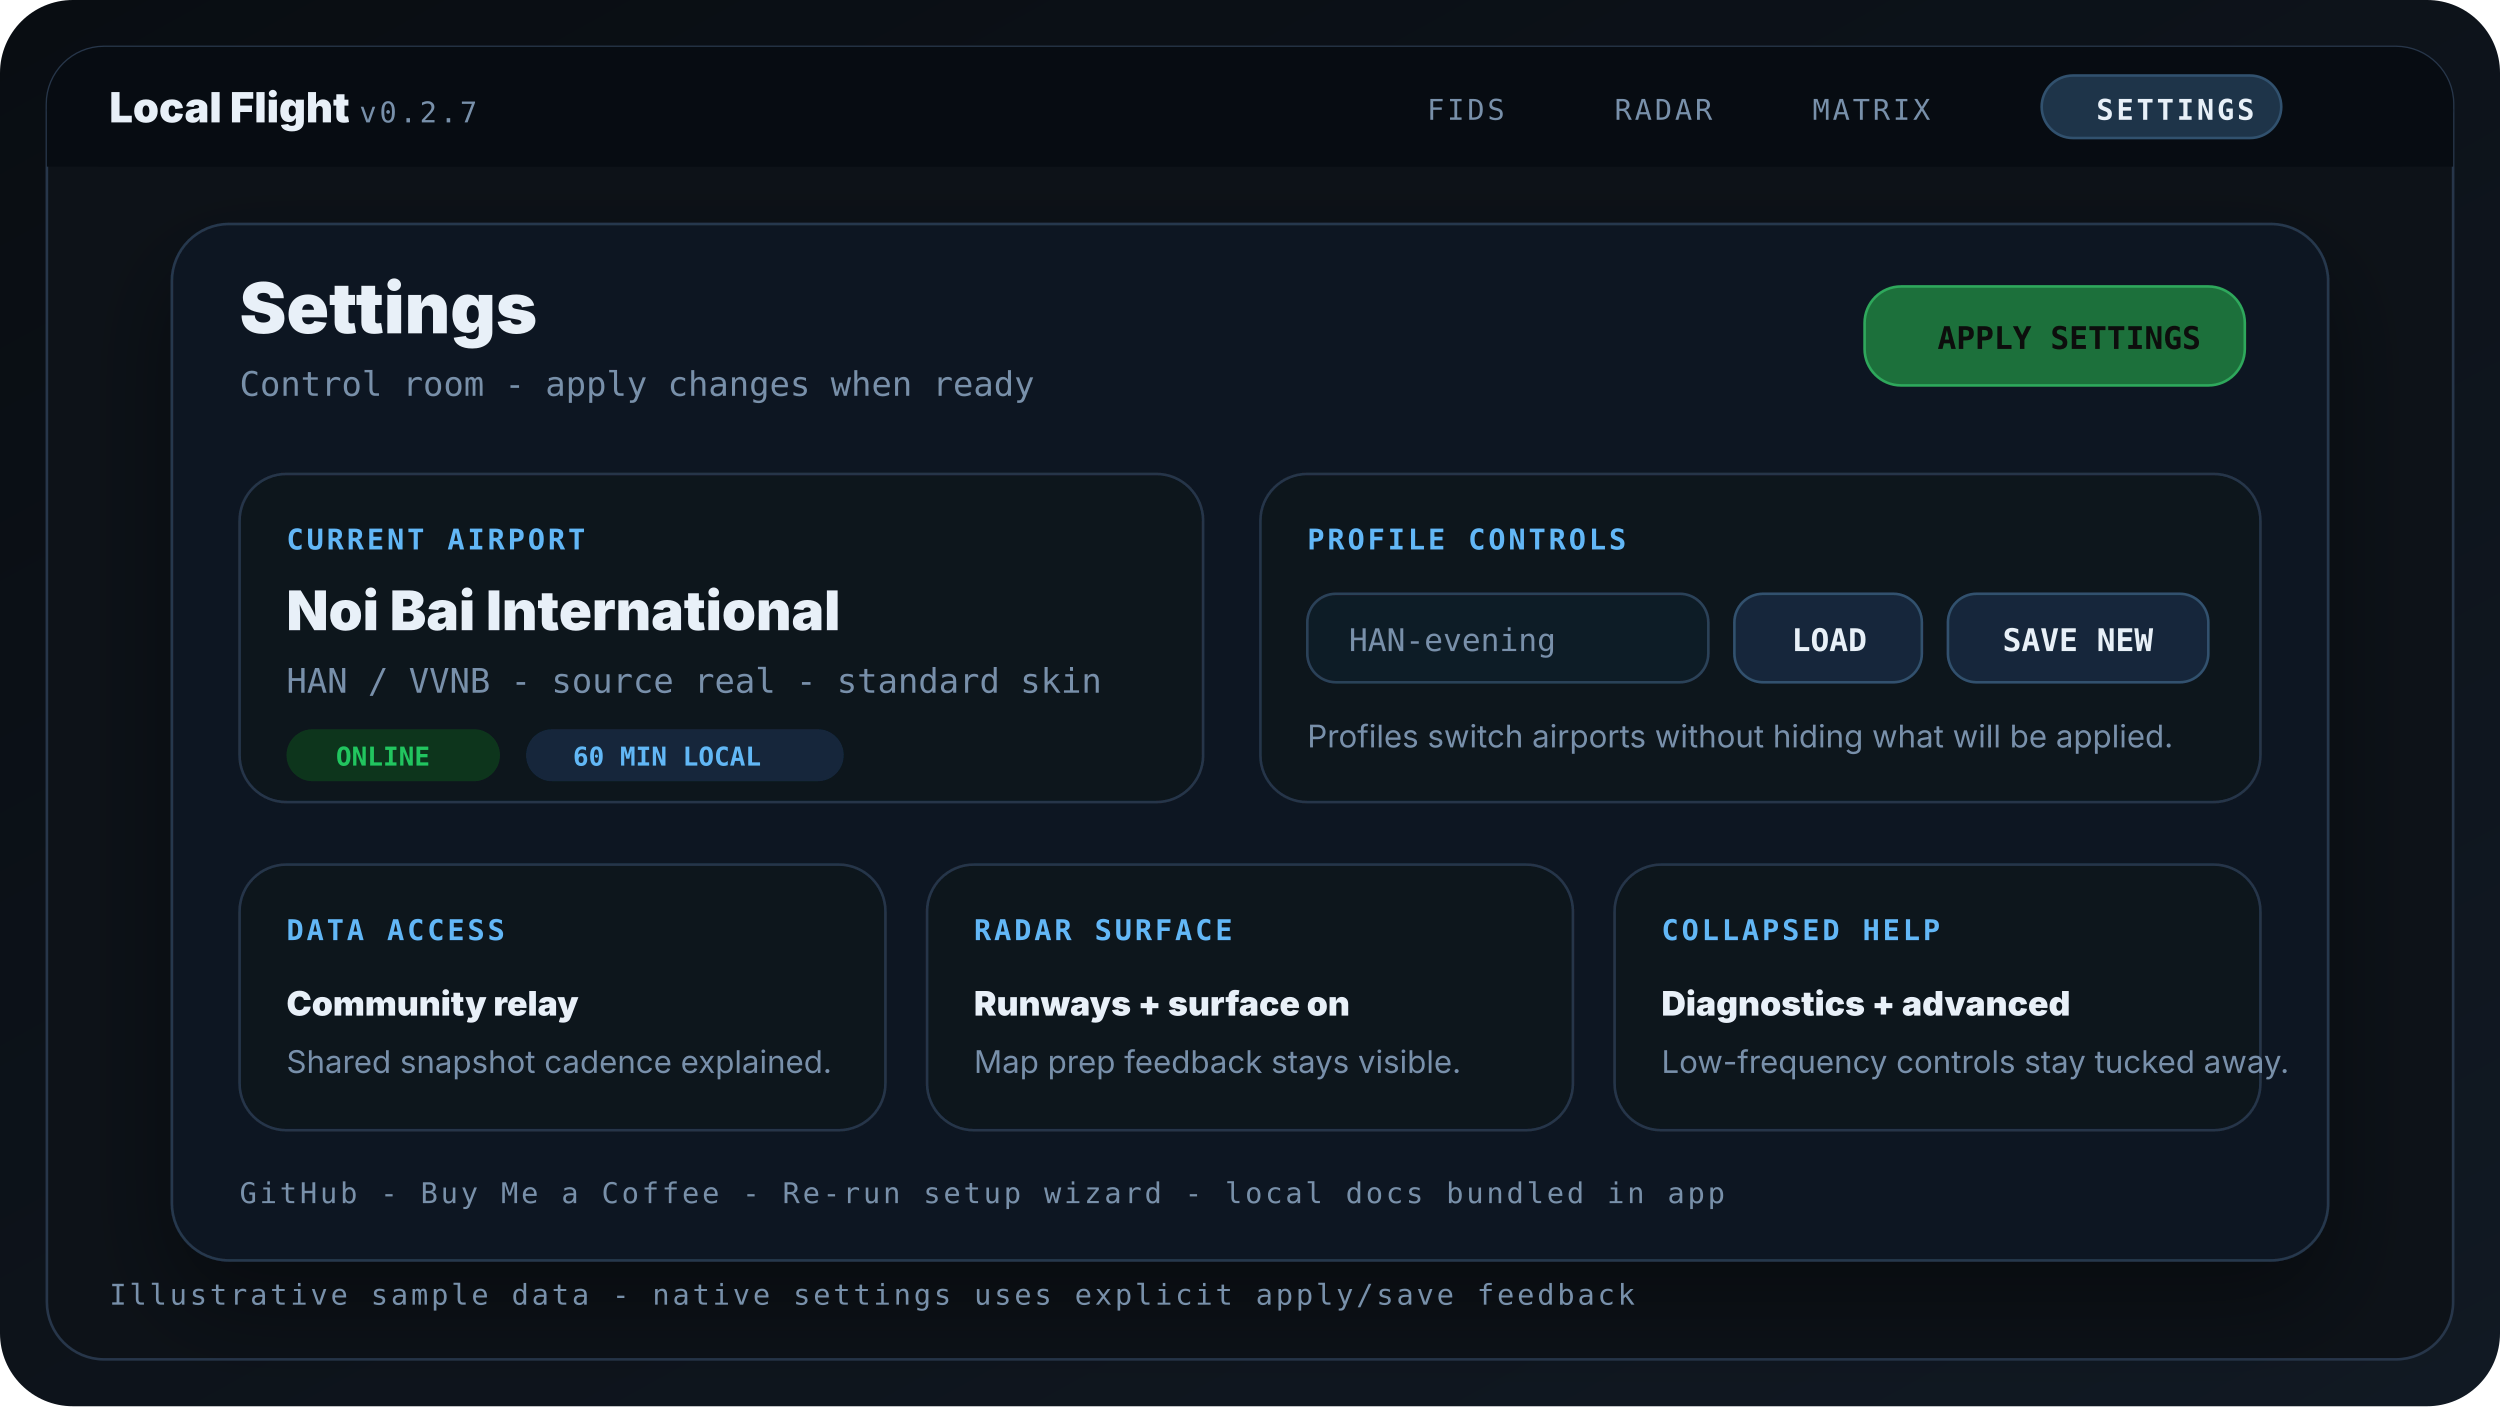
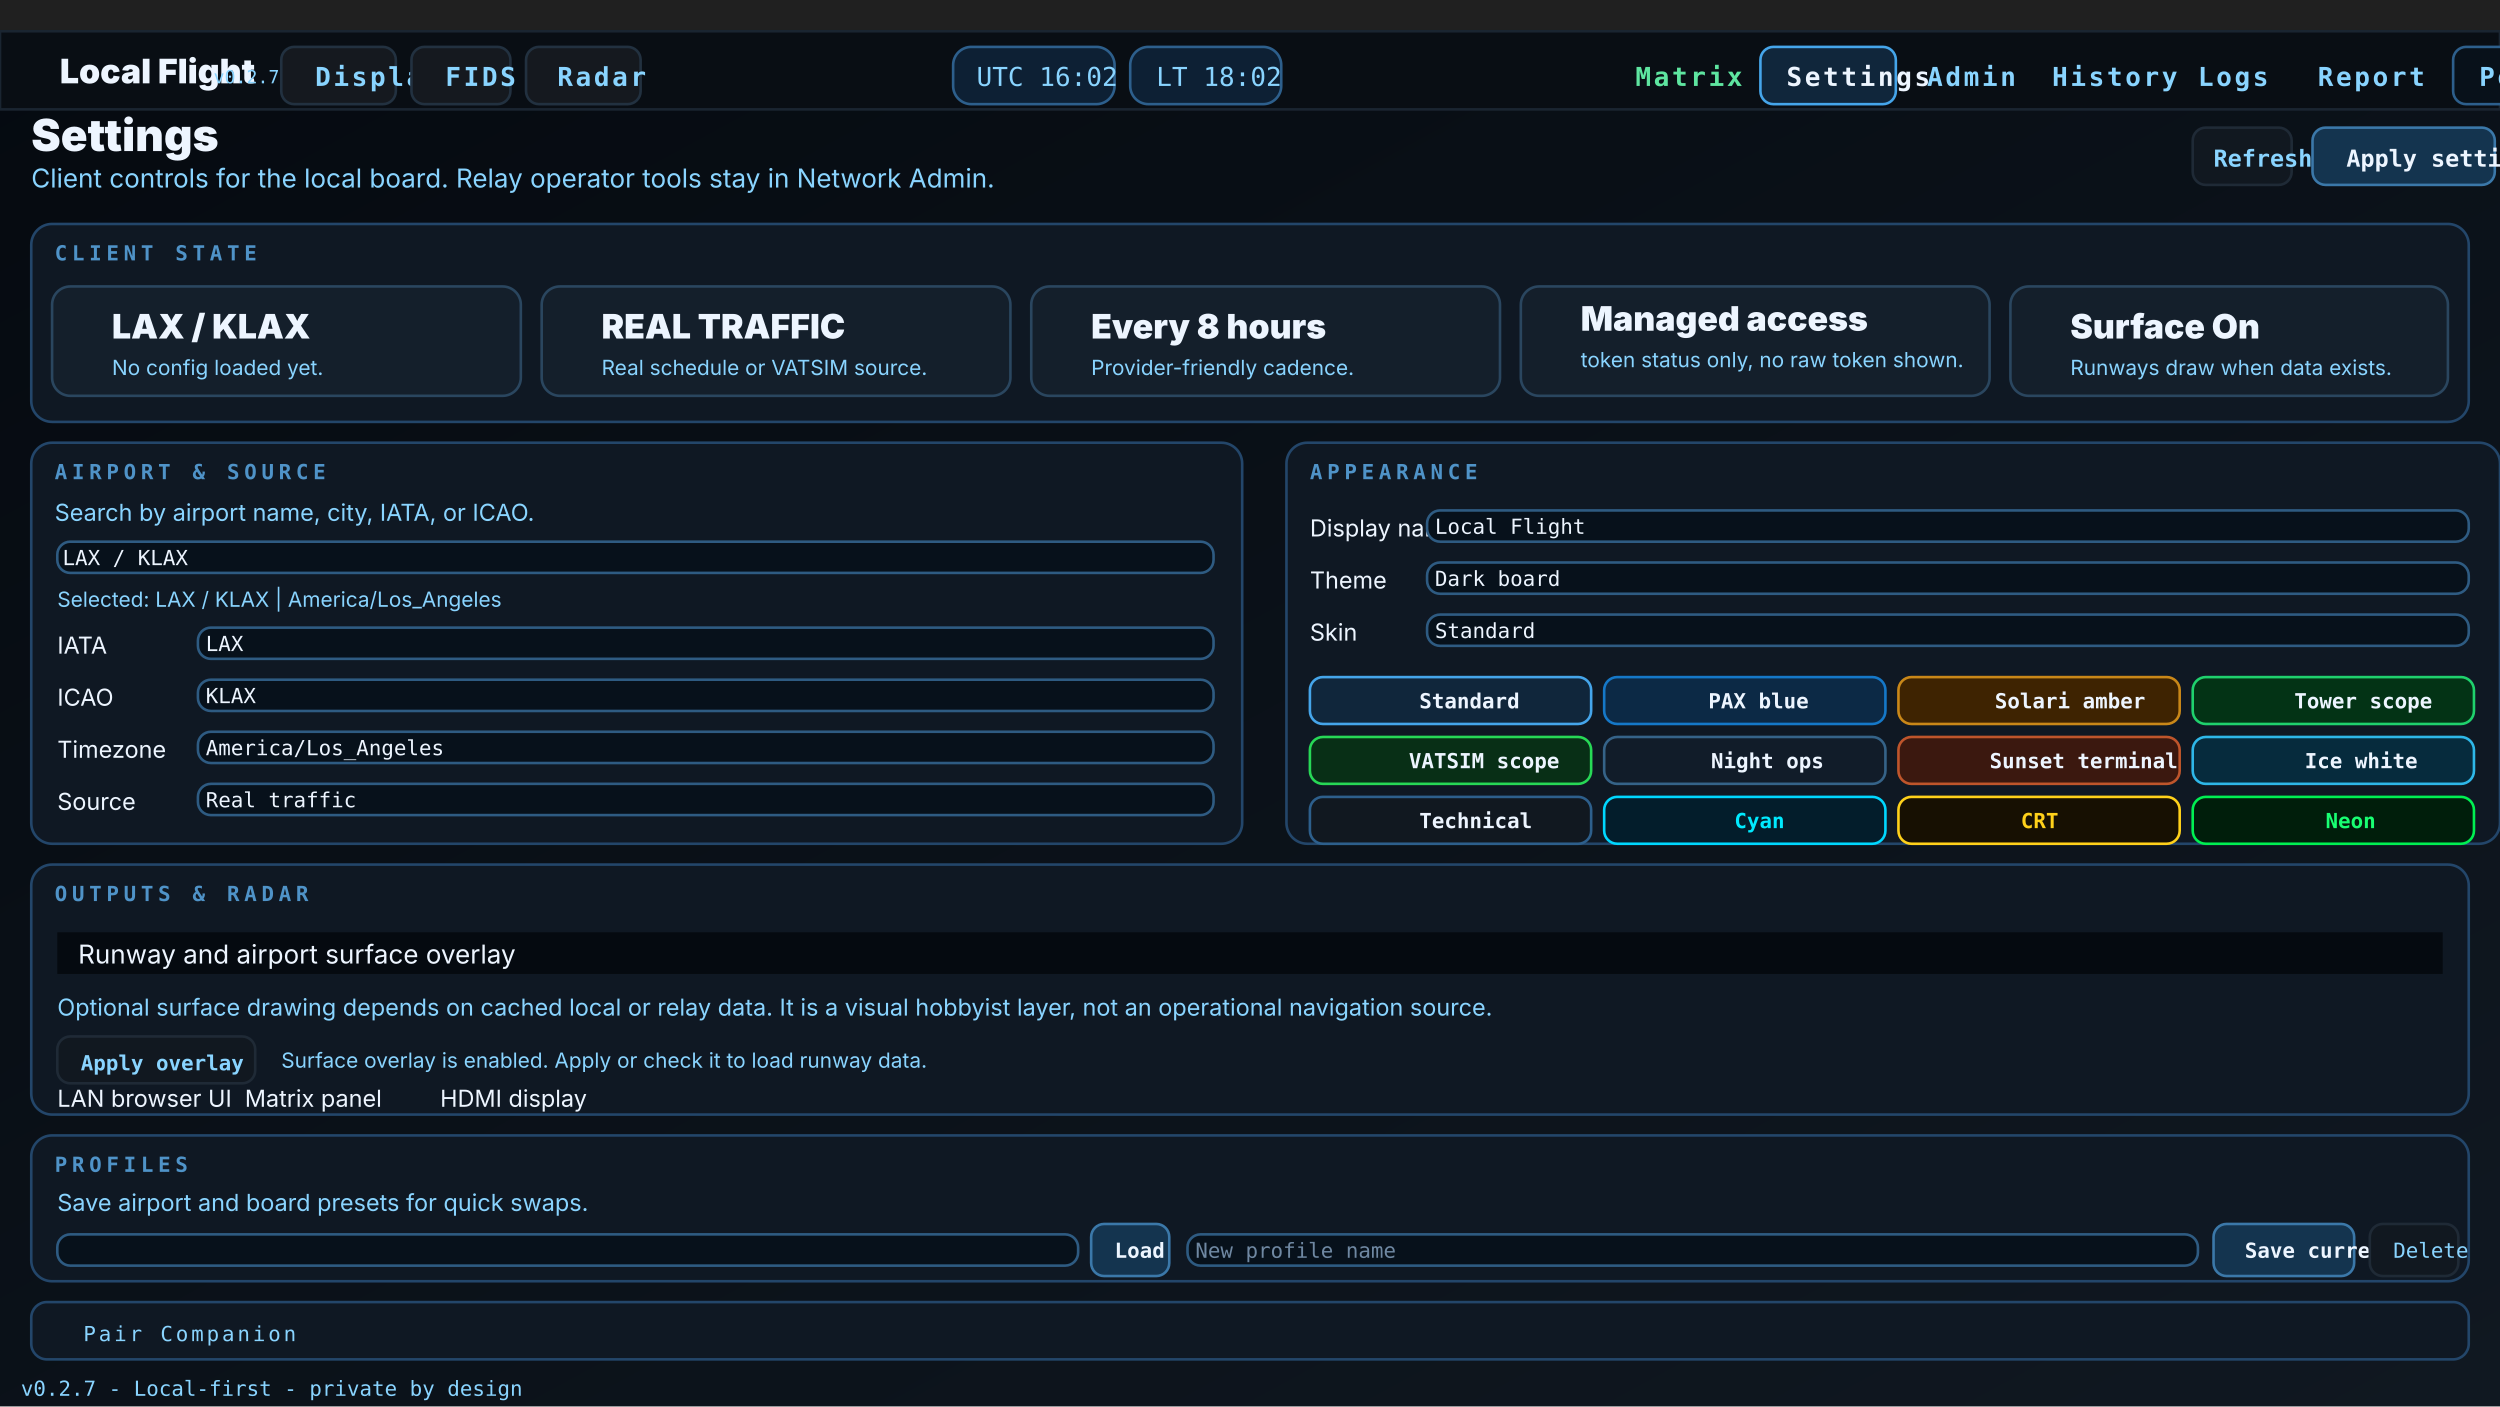
<svg xmlns="http://www.w3.org/2000/svg" width="960" height="540" viewBox="0 0 960 540" role="img" aria-labelledby="title desc">
  <defs>
    <linearGradient id="bg" x1="0" y1="0" x2="1" y2="1">
-       <stop offset="0" stop-color="#090d12" />
-       <stop offset="1" stop-color="#111923" />
+       <stop offset="0" stop-color="#050a10" />
+       <stop offset="1" stop-color="#101821" />
    </linearGradient>
-     <filter id="shadow" x="-20%" y="-20%" width="140%" height="140%">
-       <feDropShadow dx="0" dy="16" stdDeviation="18" flood-color="#000000" flood-opacity="0.38" />
-     </filter>
    <style>
+       .sans { font-family: Inter, Segoe UI, Helvetica, Arial, sans-serif; }
      .mono { font-family: ui-monospace, SFMono-Regular, Menlo, Consolas, monospace; }
-       .sans { font-family: Inter, Segoe UI, Helvetica, Arial, sans-serif; }
-       .text { fill: #e8f0f8; }
-       .muted { fill: #7890aa; }
-       .blue { fill: #62b7f6; }
-       .tiny { font-size: 11px; letter-spacing: 1.1px; }
-       .label { fill: #e8f0f8; font-size: 13px; font-weight: 900; }
-       .hint { fill: #7890aa; font-size: 12px; }
+       .text { fill: #edf5ff; }
+       .soft { fill: #89d4ff; }
+       .muted { fill: #6f88a2; }
+       .dim { fill: #445a72; }
+       .tiny { font-size: 8px; letter-spacing: 1.1px; }
+       .label { font-size: 10px; font-weight: 800; letter-spacing: 1px; }
+       .kicker { fill: #4f93c8; font-size: 8px; letter-spacing: 1.8px; font-weight: 900; }
    </style>
  </defs>
-   <rect width="960" height="540" rx="28" fill="url(#bg)" />
-   <rect x="18" y="18" width="924" height="504" rx="22" fill="#0d1218" stroke="#27364a" />
-   <rect x="18" y="18" width="924" height="46" rx="22" fill="#070c12" />
-   <rect x="18" y="42" width="924" height="22" fill="#070c12" />
-   <text x="42" y="47" class="sans text" font-size="16" font-weight="900">Local Flight</text>
-   <text x="138" y="47" class="mono muted tiny">v0.2.7</text>
-   <text x="548" y="46" class="mono muted tiny">FIDS</text>
-   <text x="620" y="46" class="mono muted tiny">RADAR</text>
-   <text x="696" y="46" class="mono muted tiny">MATRIX</text>
-   <rect x="784" y="29" width="92" height="24" rx="12" fill="#1e3449" stroke="#31516e" />
-   <text x="805" y="46" class="mono text tiny" font-weight="900">SETTINGS</text>
-   <g transform="translate(66 86)" filter="url(#shadow)">
-     <rect x="0" y="0" width="828" height="398" rx="22" fill="#101721" stroke="#26384d" />
-     <text x="26" y="42" class="sans text" font-size="27" font-weight="900">Settings</text>
-     <text x="26" y="66" class="mono muted" font-size="13">Control room - apply changes when ready</text>
-     <rect x="650" y="24" width="146" height="38" rx="14" fill="#1f6f3a" stroke="#2ea85c" />
-     <text x="678" y="48" class="mono" fill="#071009" font-size="12" font-weight="900">APPLY SETTINGS</text>
-     <g transform="translate(26 96)">
-       <rect x="0" y="0" width="370" height="126" rx="18" fill="#0d141d" stroke="#25364a" />
-       <text x="18" y="29" class="mono blue tiny" font-weight="900">CURRENT AIRPORT</text>
-       <text x="18" y="60" class="sans text" font-size="21" font-weight="900">Noi Bai International</text>
-       <text x="18" y="84" class="mono muted" font-size="13">HAN / VVNB - source real - standard skin</text>
-       <rect x="18" y="98" width="82" height="20" rx="10" fill="#07351f" />
-       <text x="37" y="112" class="mono" fill="#22c55e" font-size="10" font-weight="900">ONLINE</text>
-       <rect x="110" y="98" width="122" height="20" rx="10" fill="#13283a" />
-       <text x="128" y="112" class="mono blue" font-size="10" font-weight="900">60 MIN LOCAL</text>
-       <rect x="392" y="0" width="384" height="126" rx="18" fill="#0d141d" stroke="#25364a" />
-       <text x="410" y="29" class="mono blue tiny" font-weight="900">PROFILE CONTROLS</text>
-       <rect x="410" y="46" width="154" height="34" rx="11" fill="#111c27" stroke="#2c4259" />
-       <text x="426" y="68" class="mono muted" font-size="12">HAN-evening</text>
-       <rect x="574" y="46" width="72" height="34" rx="11" fill="#17283a" stroke="#31516e" />
-       <text x="596" y="68" class="mono text" font-size="12" font-weight="900">LOAD</text>
-       <rect x="656" y="46" width="100" height="34" rx="11" fill="#17283a" stroke="#31516e" />
-       <text x="677" y="68" class="mono text" font-size="12" font-weight="900">SAVE NEW</text>
-       <text x="410" y="105" class="sans hint">Profiles switch airports without hiding what will be applied.</text>
+   <rect width="960" height="540" fill="#202020" />
+   <rect y="12" width="960" height="528" fill="url(#bg)" />
+   <rect y="12" width="960" height="30" fill="#090e14" stroke="#1a2531" />
+   <text x="23" y="32" class="sans text" font-size="13" font-weight="900">Local Flight</text>
+   <text x="82" y="32" class="mono soft" font-size="7">v0.2.7</text>
+   <g transform="translate(108 18)" class="mono label">
+     <rect x="0" y="0" width="44" height="22" rx="5" fill="#15191f" stroke="#223140" />
+     <text x="13" y="15" class="soft">Display</text>
+     <rect x="50" y="0" width="38" height="22" rx="5" fill="#15191f" stroke="#223140" />
+     <text x="63" y="15" class="soft">FIDS</text>
+     <rect x="94" y="0" width="44" height="22" rx="5" fill="#15191f" stroke="#223140" />
+     <text x="106" y="15" class="soft">Radar</text>
+   </g>
+   <g transform="translate(366 18)">
+     <rect x="0" y="0" width="62" height="22" rx="7" fill="#0d2034" stroke="#2d5f8c" />
+     <text x="9" y="15" class="mono soft" font-size="10">UTC 16:02</text>
+     <rect x="68" y="0" width="58" height="22" rx="7" fill="#0d2034" stroke="#2d5f8c" />
+     <text x="78" y="15" class="mono soft" font-size="10">LT 18:02</text>
+   </g>
+   <g transform="translate(628 18)" class="mono label">
+     <text x="0" y="15" fill="#5ee5a0">Matrix</text>
+     <rect x="48" y="0" width="52" height="22" rx="5" fill="#10263b" stroke="#45a5ea" />
+     <text x="58" y="15" class="text">Settings</text>
+     <text x="112" y="15" class="soft">Admin</text>
+     <text x="160" y="15" class="soft">History</text>
+     <text x="216" y="15" class="soft">Logs</text>
+     <text x="262" y="15" class="soft">Report</text>
+     <rect x="314" y="0" width="36" height="22" rx="5" fill="#08111a" stroke="#2d5f8c" />
+     <text x="324" y="15" class="soft">Power</text>
+   </g>
+   <g transform="translate(12 58)">
+     <text x="0" y="0" class="sans text" font-size="17" font-weight="900">Settings</text>
+     <text x="0" y="14" class="sans soft" font-size="10">Client controls for the local board. Relay operator tools stay in Network Admin.</text>
+     <rect x="830" y="-9" width="38" height="22" rx="5" fill="#111820" stroke="#1f2a36" />
+     <text x="838" y="6" class="mono soft" font-size="9" font-weight="900">Refresh</text>
+     <rect x="876" y="-9" width="70" height="22" rx="5" fill="#14344f" stroke="#3b78a9" />
+     <text x="889" y="6" class="mono text" font-size="9" font-weight="900">Apply settings</text>
+   </g>
+   <g transform="translate(12 86)">
+     <rect width="936" height="76" rx="8" fill="#0f1823" stroke="#23466a" />
+     <text x="9" y="14" class="mono kicker">CLIENT STATE</text>
+     <g transform="translate(8 24)">
+       <rect width="180" height="42" rx="7" fill="#141f2b" stroke="#2a465f" />
+       <text x="23" y="20" class="sans text" font-size="13" font-weight="900">LAX / KLAX</text>
+       <text x="23" y="34" class="sans soft" font-size="8">No config loaded yet.</text>
    </g>
-     <g transform="translate(26 246)">
-       <rect x="0" y="0" width="248" height="102" rx="18" fill="#0d141d" stroke="#25364a" />
-       <text x="18" y="29" class="mono blue tiny" font-weight="900">DATA ACCESS</text>
-       <text x="18" y="58" class="sans label">Community relay</text>
-       <text x="18" y="80" class="sans hint">Shared snapshot cadence explained.</text>
-       <rect x="264" y="0" width="248" height="102" rx="18" fill="#0d141d" stroke="#25364a" />
-       <text x="282" y="29" class="mono blue tiny" font-weight="900">RADAR SURFACE</text>
-       <text x="282" y="58" class="sans label">Runways + surface on</text>
-       <text x="282" y="80" class="sans hint">Map prep feedback stays visible.</text>
-       <rect x="528" y="0" width="248" height="102" rx="18" fill="#0d141d" stroke="#25364a" />
-       <text x="546" y="29" class="mono blue tiny" font-weight="900">COLLAPSED HELP</text>
-       <text x="546" y="58" class="sans label">Diagnostics + advanced</text>
-       <text x="546" y="80" class="sans hint">Low-frequency controls stay tucked away.</text>
+     <g transform="translate(196 24)">
+       <rect width="180" height="42" rx="7" fill="#141f2b" stroke="#2a465f" />
+       <text x="23" y="20" class="sans text" font-size="13" font-weight="900">REAL TRAFFIC</text>
+       <text x="23" y="34" class="sans soft" font-size="8">Real schedule or VATSIM source.</text>
    </g>
-     <text x="26" y="376" class="mono muted tiny">GitHub - Buy Me a Coffee - Re-run setup wizard - local docs bundled in app</text>
+     <g transform="translate(384 24)">
+       <rect width="180" height="42" rx="7" fill="#141f2b" stroke="#2a465f" />
+       <text x="23" y="20" class="sans text" font-size="13" font-weight="900">Every 8 hours</text>
+       <text x="23" y="34" class="sans soft" font-size="8">Provider-friendly cadence.</text>
+     </g>
+     <g transform="translate(572 24)">
+       <rect width="180" height="42" rx="7" fill="#141f2b" stroke="#2a465f" />
+       <text x="23" y="17" class="sans text" font-size="13" font-weight="900">Managed access</text>
+       <text x="23" y="31" class="sans soft" font-size="8">token status only, no raw token shown.</text>
+     </g>
+     <g transform="translate(760 24)">
+       <rect width="168" height="42" rx="7" fill="#141f2b" stroke="#2a465f" />
+       <text x="23" y="20" class="sans text" font-size="13" font-weight="900">Surface On</text>
+       <text x="23" y="34" class="sans soft" font-size="8">Runways draw when data exists.</text>
+     </g>
  </g>
-   <text x="42" y="501" class="mono muted tiny">Illustrative sample data - native settings uses explicit apply/save feedback</text>
+   <g transform="translate(12 170)">
+     <rect width="465" height="154" rx="8" fill="#0f1823" stroke="#23466a" />
+     <text x="9" y="14" class="mono kicker">AIRPORT &amp; SOURCE</text>
+     <text x="9" y="30" class="sans soft" font-size="9">Search by airport name, city, IATA, or ICAO.</text>
+     <rect x="10" y="38" width="444" height="12" rx="5" fill="#07111b" stroke="#2e5b82" />
+     <text x="12" y="47" class="mono text" font-size="8">LAX / KLAX</text>
+     <text x="10" y="63" class="sans soft" font-size="8">Selected: LAX / KLAX | America/Los_Angeles</text>
+     <text x="10" y="81" class="sans text" font-size="9">IATA</text>
+     <rect x="64" y="71" width="390" height="12" rx="5" fill="#07111b" stroke="#2e5b82" />
+     <text x="67" y="80" class="mono text" font-size="8">LAX</text>
+     <text x="10" y="101" class="sans text" font-size="9">ICAO</text>
+     <rect x="64" y="91" width="390" height="12" rx="5" fill="#07111b" stroke="#2e5b82" />
+     <text x="67" y="100" class="mono text" font-size="8">KLAX</text>
+     <text x="10" y="121" class="sans text" font-size="9">Timezone</text>
+     <rect x="64" y="111" width="390" height="12" rx="5" fill="#07111b" stroke="#2e5b82" />
+     <text x="67" y="120" class="mono text" font-size="8">America/Los_Angeles</text>
+     <text x="10" y="141" class="sans text" font-size="9">Source</text>
+     <rect x="64" y="131" width="390" height="12" rx="5" fill="#07111b" stroke="#2e5b82" />
+     <text x="67" y="140" class="mono text" font-size="8">Real traffic</text>
+     <rect x="482" y="0" width="466" height="154" rx="8" fill="#0f1823" stroke="#23466a" />
+     <text x="491" y="14" class="mono kicker">APPEARANCE</text>
+     <text x="491" y="36" class="sans text" font-size="9">Display name</text>
+     <rect x="536" y="26" width="400" height="12" rx="5" fill="#07111b" stroke="#2e5b82" />
+     <text x="539" y="35" class="mono text" font-size="8">Local Flight</text>
+     <text x="491" y="56" class="sans text" font-size="9">Theme</text>
+     <rect x="536" y="46" width="400" height="12" rx="5" fill="#07111b" stroke="#2e5b82" />
+     <text x="539" y="55" class="mono text" font-size="8">Dark board</text>
+     <text x="491" y="76" class="sans text" font-size="9">Skin</text>
+     <rect x="536" y="66" width="400" height="12" rx="5" fill="#07111b" stroke="#2e5b82" />
+     <text x="539" y="75" class="mono text" font-size="8">Standard</text>
+     <g transform="translate(491 90)" class="mono" font-size="8" font-weight="900">
+       <rect x="0" y="0" width="108" height="18" rx="5" fill="#10263b" stroke="#45a5ea" />
+       <text x="42" y="12" class="text">Standard</text>
+       <rect x="113" y="0" width="108" height="18" rx="5" fill="#0c2945" stroke="#1578c8" />
+       <text x="153" y="12" class="text">PAX blue</text>
+       <rect x="226" y="0" width="108" height="18" rx="5" fill="#3e2301" stroke="#c98718" />
+       <text x="263" y="12" class="text">Solari amber</text>
+       <rect x="339" y="0" width="108" height="18" rx="5" fill="#033315" stroke="#1fd16d" />
+       <text x="378" y="12" class="text">Tower scope</text>
+       <rect x="0" y="23" width="108" height="18" rx="5" fill="#082f16" stroke="#27d856" />
+       <text x="38" y="35" class="text">VATSIM scope</text>
+       <rect x="113" y="23" width="108" height="18" rx="5" fill="#111c29" stroke="#356388" />
+       <text x="154" y="35" class="text">Night ops</text>
+       <rect x="226" y="23" width="108" height="18" rx="5" fill="#3b180f" stroke="#be552b" />
+       <text x="261" y="35" class="text">Sunset terminal</text>
+       <rect x="339" y="23" width="108" height="18" rx="5" fill="#062b3d" stroke="#2eb7e8" />
+       <text x="382" y="35" class="text">Ice white</text>
+       <rect x="0" y="46" width="108" height="18" rx="5" fill="#111820" stroke="#2d5f8c" />
+       <text x="42" y="58" class="text">Technical</text>
+       <rect x="113" y="46" width="108" height="18" rx="5" fill="#031d2b" stroke="#00d7ff" />
+       <text x="163" y="58" fill="#00eaff">Cyan</text>
+       <rect x="226" y="46" width="108" height="18" rx="5" fill="#171002" stroke="#ffd11a" />
+       <text x="273" y="58" fill="#ffd11a">CRT</text>
+       <rect x="339" y="46" width="108" height="18" rx="5" fill="#001e0b" stroke="#00f052" />
+       <text x="390" y="58" fill="#18ff72">Neon</text>
+     </g>
+   </g>
+   <g transform="translate(12 332)">
+     <rect width="936" height="96" rx="8" fill="#0f1823" stroke="#23466a" />
+     <text x="9" y="14" class="mono kicker">OUTPUTS &amp; RADAR</text>
+     <rect x="10" y="26" width="916" height="16" fill="#050a10" />
+     <text x="18" y="38" class="sans text" font-size="10">Runway and airport surface overlay</text>
+     <text x="10" y="58" class="sans soft" font-size="9">Optional surface drawing depends on cached local or relay data. It is a visual hobbyist layer, not an operational navigation source.</text>
+     <rect x="10" y="66" width="76" height="18" rx="5" fill="#111820" stroke="#1f2a36" />
+     <text x="19" y="79" class="mono soft" font-size="8" font-weight="900">Apply overlay</text>
+     <text x="96" y="78" class="sans soft" font-size="8">Surface overlay is enabled. Apply or check it to load runway data.</text>
+     <text x="10" y="93" class="sans text" font-size="9">LAN browser UI</text>
+     <text x="82" y="93" class="sans text" font-size="9">Matrix panel</text>
+     <text x="157" y="93" class="sans text" font-size="9">HDMI display</text>
+   </g>
+   <g transform="translate(12 436)">
+     <rect width="936" height="56" rx="8" fill="#0f1823" stroke="#23466a" />
+     <text x="9" y="14" class="mono kicker">PROFILES</text>
+     <text x="10" y="29" class="sans soft" font-size="9">Save airport and board presets for quick swaps.</text>
+     <rect x="10" y="38" width="392" height="12" rx="5" fill="#07111b" stroke="#2e5b82" />
+     <rect x="407" y="34" width="30" height="20" rx="5" fill="#14344f" stroke="#3b78a9" />
+     <text x="416" y="47" class="mono text" font-size="8" font-weight="900">Load</text>
+     <rect x="444" y="38" width="388" height="12" rx="5" fill="#07111b" stroke="#2e5b82" />
+     <text x="447" y="47" class="mono muted" font-size="8">New profile name</text>
+     <rect x="838" y="34" width="54" height="20" rx="5" fill="#14344f" stroke="#3b78a9" />
+     <text x="850" y="47" class="mono text" font-size="8" font-weight="900">Save current</text>
+     <rect x="898" y="34" width="34" height="20" rx="5" fill="#111820" stroke="#1f2a36" />
+     <text x="907" y="47" class="mono soft" font-size="8">Delete</text>
+   </g>
+   <g transform="translate(12 500)">
+     <rect width="936" height="22" rx="6" fill="#0f1823" stroke="#23466a" />
+     <text x="20" y="15" class="mono soft tiny">Pair Companion</text>
+   </g>
+   <text x="8" y="536" class="mono soft" font-size="8">v0.2.7 - Local-first - private by design</text>
</svg>
